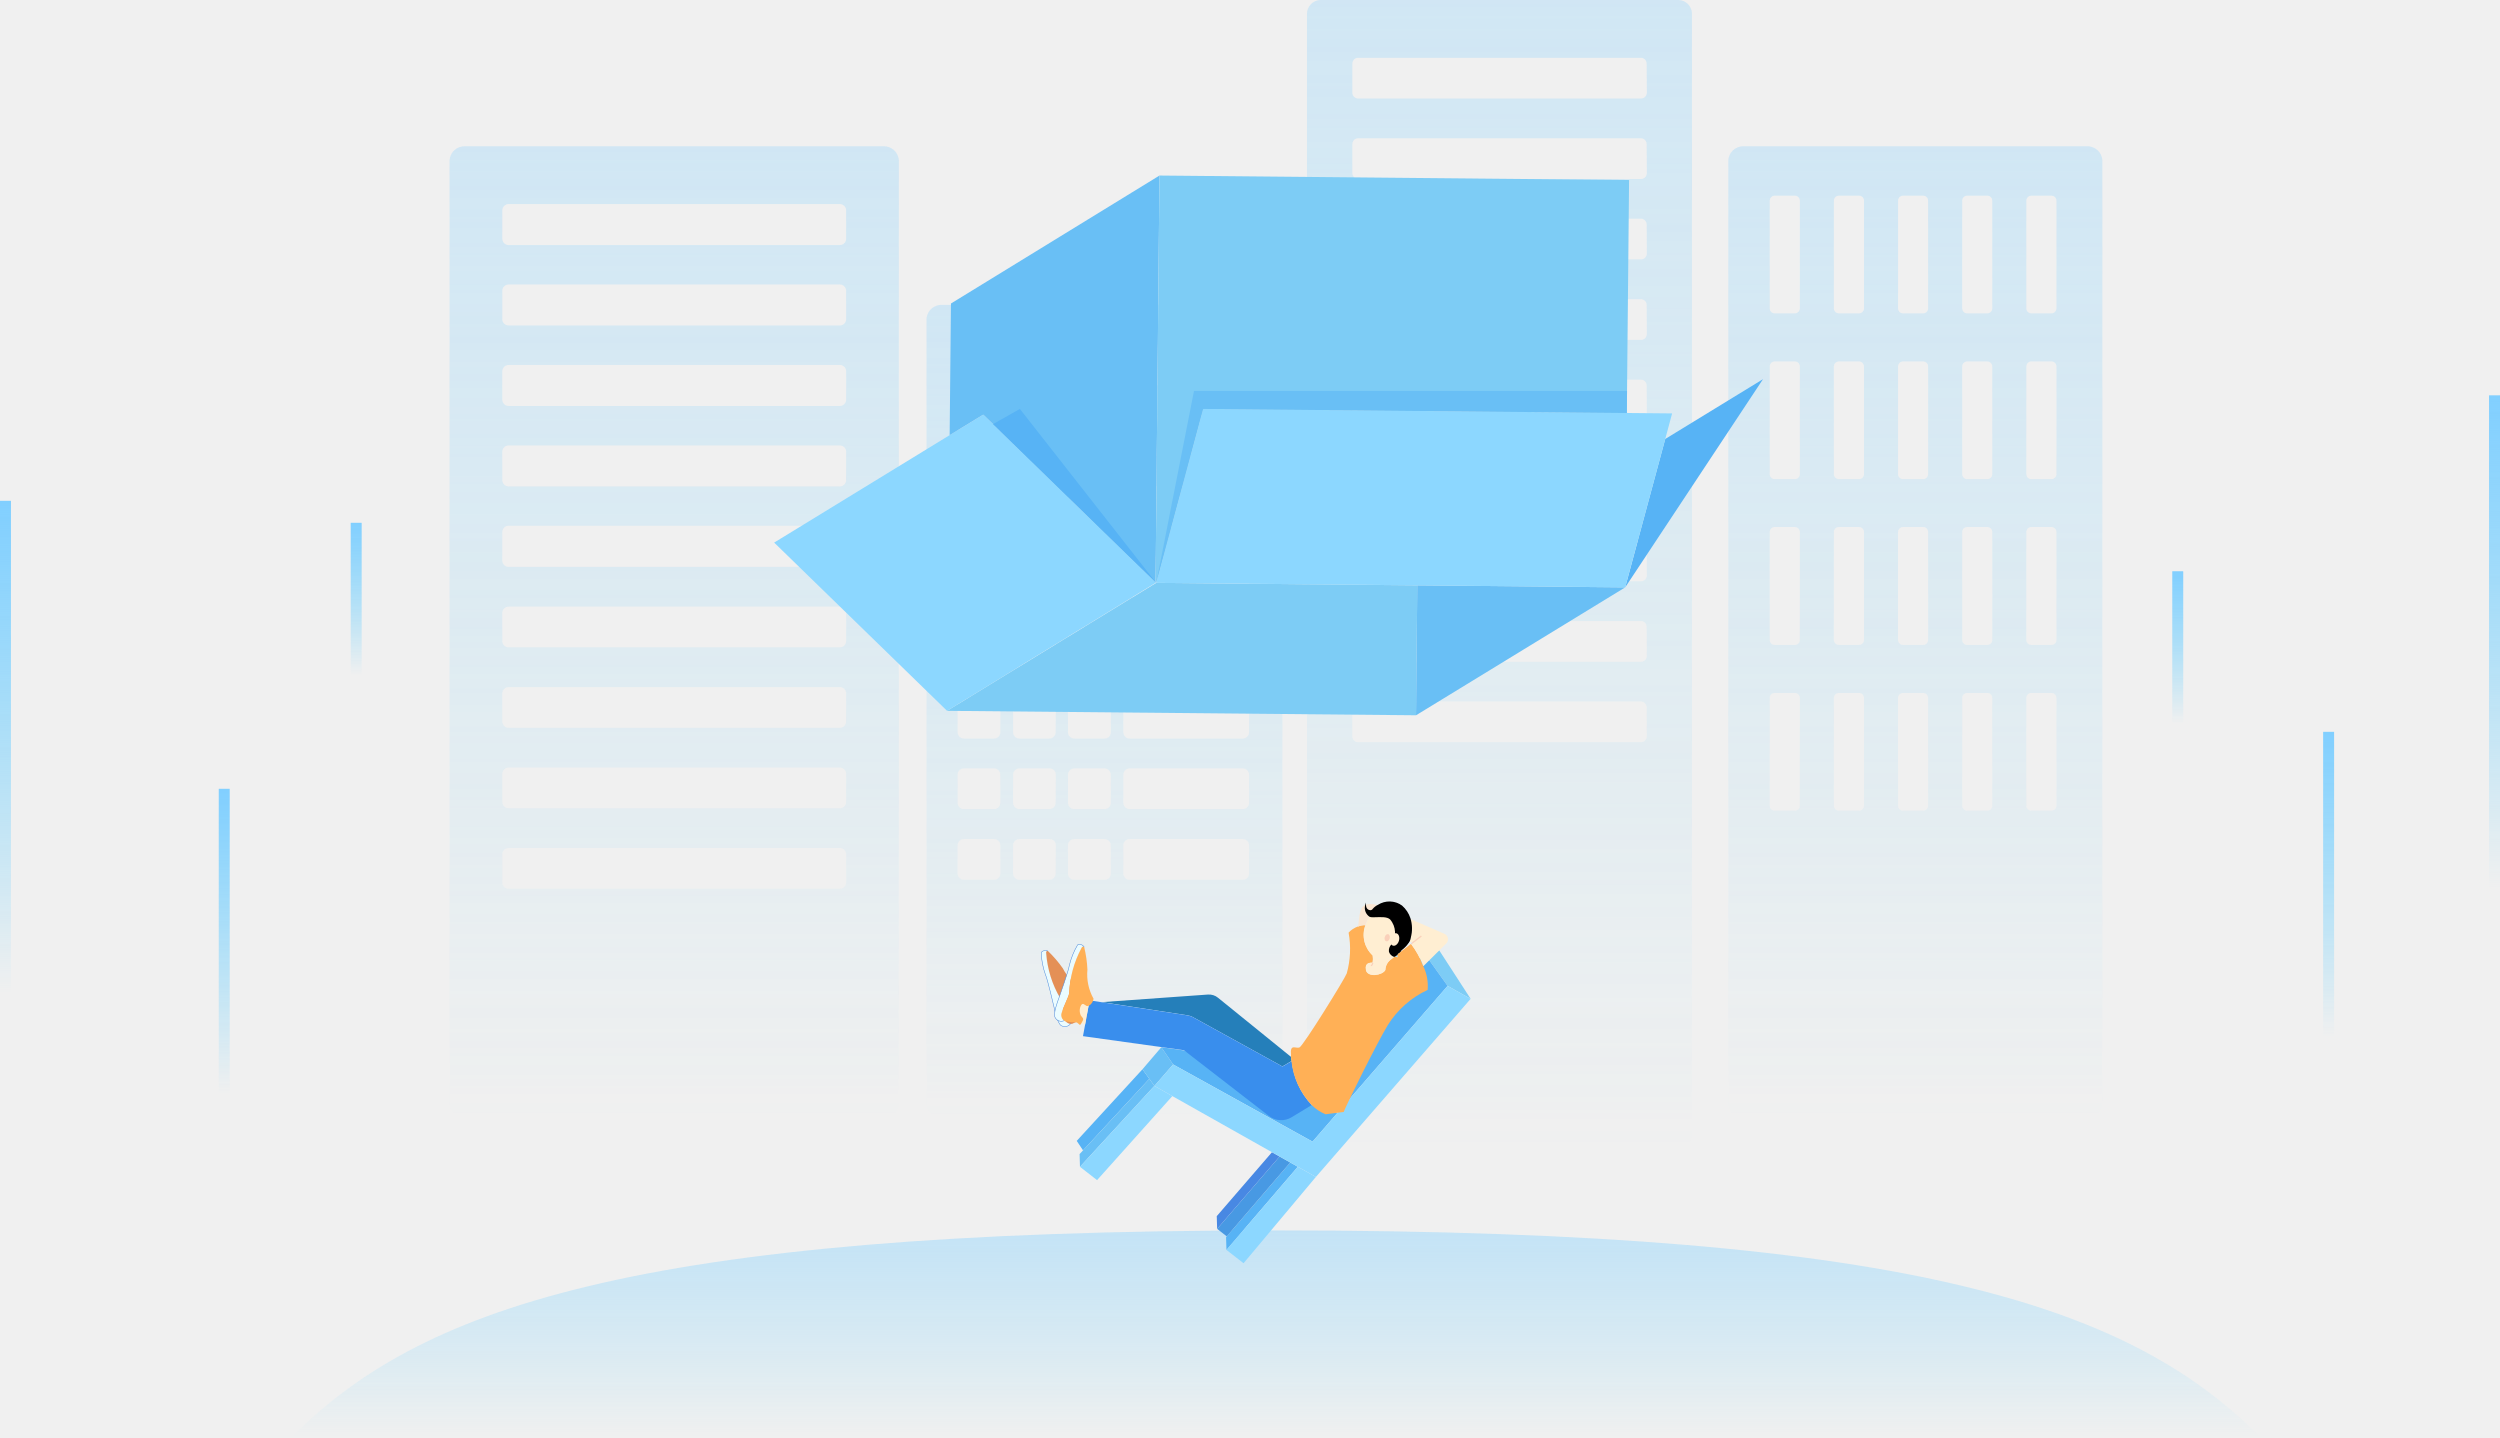
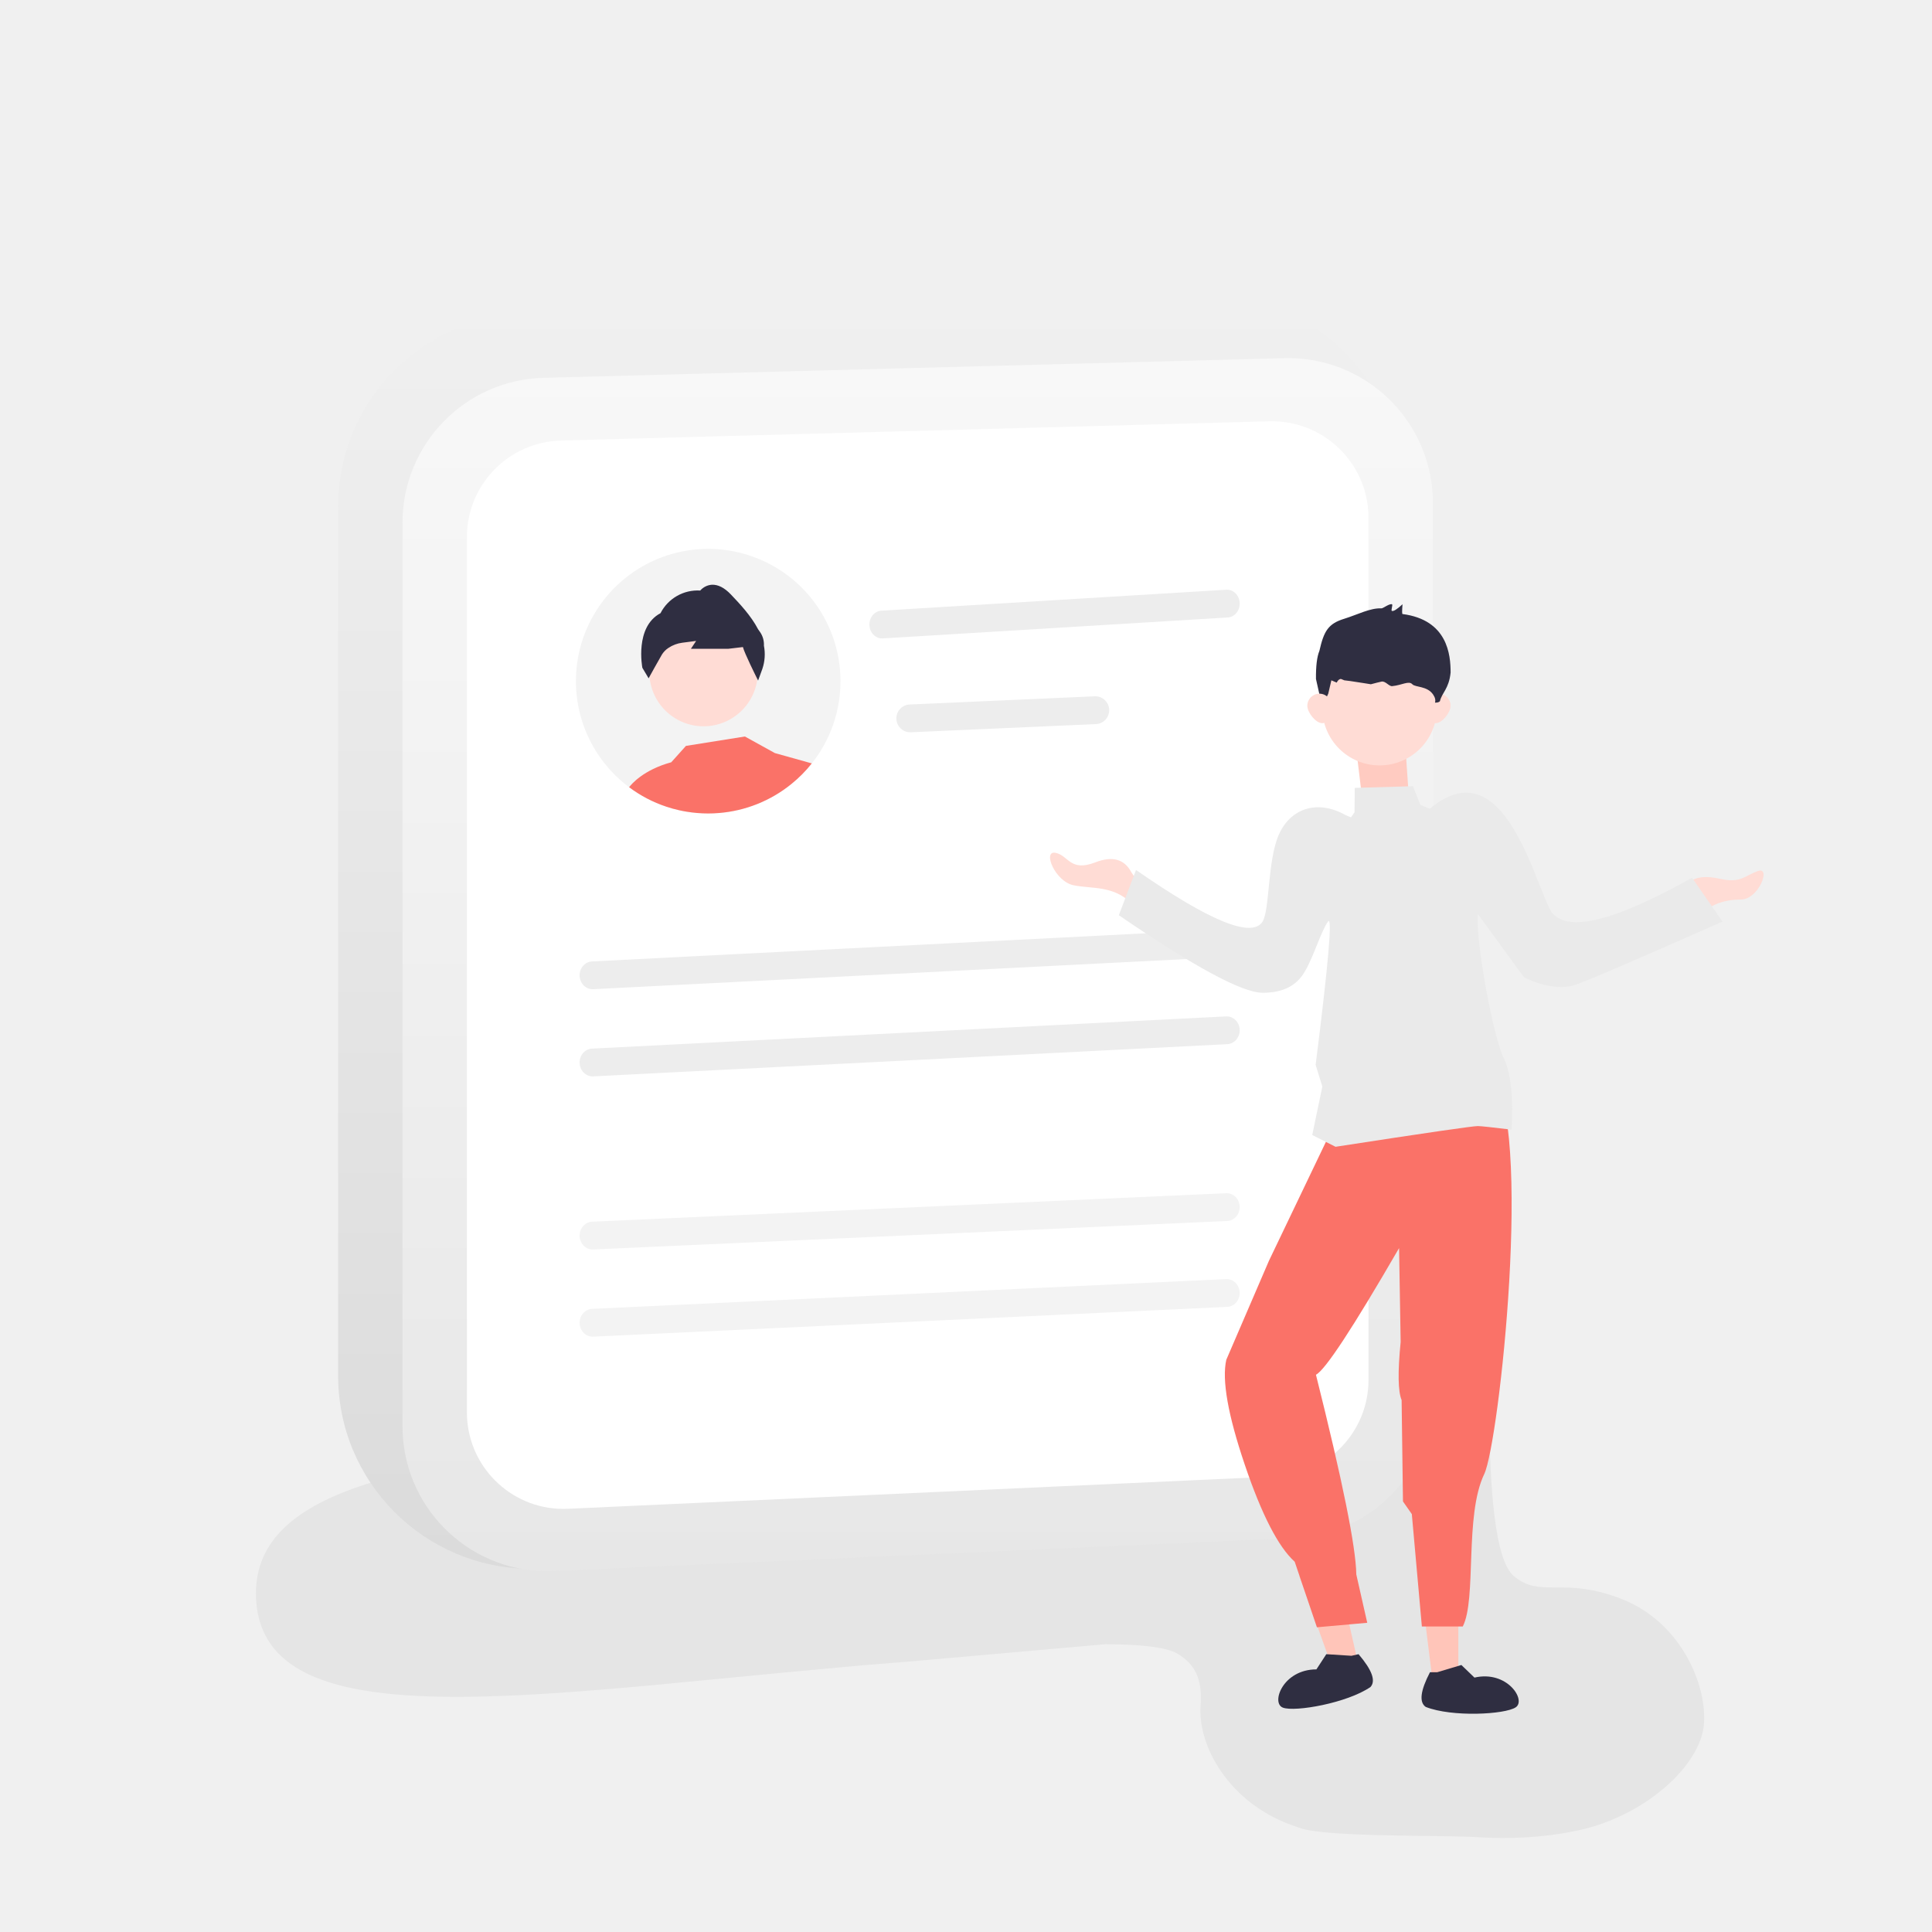
- <svg xmlns="http://www.w3.org/2000/svg" xmlns:xlink="http://www.w3.org/1999/xlink" viewBox="0 0 456.01 262.12">
+ <svg xmlns="http://www.w3.org/2000/svg" version="1.1" viewBox="0 0 120 120" height="120px" width="120px">
  <defs>
-     <style>.cls-1,.cls-2,.cls-21,.cls-28,.cls-29,.cls-3,.cls-4,.cls-5,.cls-6{fill:none;stroke-miterlimit:10;}.cls-1,.cls-2,.cls-3,.cls-4,.cls-5,.cls-6{stroke-width:2px;}.cls-1{stroke:url(#未命名的渐变_26);}.cls-2{stroke:url(#未命名的渐变_26-2);}.cls-3{stroke:url(#未命名的渐变_26-3);}.cls-4{stroke:url(#未命名的渐变_26-4);}.cls-5{stroke:url(#未命名的渐变_26-5);}.cls-6{stroke:url(#未命名的渐变_26-6);}.cls-10,.cls-11,.cls-12,.cls-7,.cls-9{opacity:0.4;}.cls-7{fill:url(#未命名的渐变_26-7);}.cls-8{opacity:0.7;}.cls-9{fill:url(#未命名的渐变_26-8);}.cls-10{fill:url(#未命名的渐变_26-9);}.cls-11{fill:url(#未命名的渐变_26-10);}.cls-12{fill:url(#未命名的渐变_26-11);}.cls-13{fill:#7dccf5;}.cls-14{fill:#69bff5;}.cls-15{fill:#57b3f5;}.cls-16{fill:#8cd7ff;}.cls-17{fill:#4899e3;}.cls-18{fill:#4888e3;}.cls-19{fill:#ebfcff;}.cls-20{fill:#e49056;}.cls-21{stroke:#4986d9;stroke-width:0.09px;}.cls-22{fill:#a4e5ff;}.cls-23{fill:#257fba;}.cls-24{fill:#398eed;}.cls-25{fill:#ffb056;}.cls-26{fill:#fae6d2;}.cls-27{fill:#ffeed2;}.cls-28{stroke:#000;}.cls-28,.cls-29{stroke-width:0.23px;}.cls-29{stroke:#e55c5c;}.cls-29,.cls-30{opacity:0.2;}.cls-30{fill:#e55c5c;}</style>
-     <linearGradient id="未命名的渐变_26" x1="1" y1="91.35" x2="1" y2="181.12" gradientUnits="userSpaceOnUse">
-       <stop offset="0" stop-color="#81cfff" />
-       <stop offset="1" stop-color="#5ecfff" stop-opacity="0" />
+     <linearGradient id="linearGradient-1" y2="100%" x2="50%" y1="0%" x1="50%">
+       <stop offset="0%" stop-color="#F0F0F0" />
+       <stop offset="100%" stop-color="#DBDBDB" />
    </linearGradient>
-     <linearGradient id="未命名的渐变_26-2" x1="455.01" y1="72.11" x2="455.01" y2="161.88" xlink:href="#未命名的渐变_26" />
-     <linearGradient id="未命名的渐变_26-3" x1="40.9" y1="143.88" x2="40.9" y2="199.51" xlink:href="#未命名的渐变_26" />
-     <linearGradient id="未命名的渐变_26-4" x1="64.97" y1="95.36" x2="64.97" y2="123.17" xlink:href="#未命名的渐变_26" />
-     <linearGradient id="未命名的渐变_26-5" x1="397.23" y1="104.2" x2="397.23" y2="132.02" xlink:href="#未命名的渐变_26" />
-     <linearGradient id="未命名的渐变_26-6" x1="424.75" y1="133.49" x2="424.75" y2="189.13" xlink:href="#未命名的渐变_26" />
-     <linearGradient id="未命名的渐变_26-7" x1="232.75" y1="224.43" x2="232.75" y2="262.12" xlink:href="#未命名的渐变_26" />
-     <linearGradient id="未命名的渐变_26-8" x1="349.36" y1="26.68" x2="349.36" y2="204.03" xlink:href="#未命名的渐变_26" />
-     <linearGradient id="未命名的渐变_26-9" x1="201.45" y1="55.61" x2="201.45" y2="204.03" xlink:href="#未命名的渐变_26" />
-     <linearGradient id="未命名的渐变_26-10" x1="122.98" y1="26.68" x2="122.98" y2="204.03" xlink:href="#未命名的渐变_26" />
-     <linearGradient id="未命名的渐变_26-11" x1="273.51" y1="0" x2="273.51" y2="209.54" xlink:href="#未命名的渐变_26" />
+     <linearGradient id="linearGradient-2" y2="100%" x2="50%" y1="0%" x1="50%">
+       <stop offset="0%" stop-color="#F8F8F8" />
+       <stop offset="100%" stop-color="#E7E7E7" />
+     </linearGradient>
  </defs>
-   <g id="图层_2" data-name="图层 2">
-     <g id="图层_1-2" data-name="图层 1">
-       <line class="cls-1" x1="1" y1="91.35" x2="1" y2="181.12" />
-       <line class="cls-2" x1="455.01" y1="72.11" x2="455.01" y2="161.88" />
-       <line class="cls-3" x1="40.9" y1="143.88" x2="40.9" y2="199.51" />
-       <line class="cls-4" x1="64.97" y1="95.36" x2="64.97" y2="123.17" />
-       <line class="cls-5" x1="397.23" y1="104.2" x2="397.23" y2="132.02" />
-       <line class="cls-6" x1="424.75" y1="133.49" x2="424.75" y2="189.13" />
-       <path class="cls-7" d="M412.28,262.12c-23-23-61-37.69-179.53-37.69S76.24,239.1,53.21,262.12Z" />
-       <g class="cls-8">
-         <path class="cls-9" d="M380.66,26.68H318.07a2.71,2.71,0,0,0-2.82,2.59V201.44a2.71,2.71,0,0,0,2.82,2.59h62.59a2.72,2.72,0,0,0,2.82-2.59V29.27A2.72,2.72,0,0,0,380.66,26.68ZM328.3,147a.9.9,0,0,1-.95.87h-3.6a.9.9,0,0,1-.95-.87V127.27a.91.91,0,0,1,.95-.87h3.6a.91.91,0,0,1,.95.87Zm0-30.23a.91.91,0,0,1-.95.87h-3.6a.91.91,0,0,1-.95-.87V97a.91.91,0,0,1,.95-.87h3.6a.91.91,0,0,1,.95.87Zm0-30.24a.91.91,0,0,1-.95.87h-3.6a.91.91,0,0,1-.95-.87V66.8a.91.91,0,0,1,.95-.87h3.6a.91.91,0,0,1,.95.87Zm0-30.24a.91.91,0,0,1-.95.87h-3.6a.91.91,0,0,1-.95-.87V36.56a.91.91,0,0,1,.95-.87h3.6a.91.91,0,0,1,.95.87ZM340,147a.9.9,0,0,1-.94.87h-3.61a.91.91,0,0,1-.95-.87V127.27a.92.92,0,0,1,.95-.87h3.61a.91.91,0,0,1,.94.87Zm0-30.23a.91.91,0,0,1-.94.87h-3.61a.92.92,0,0,1-.95-.87V97a.92.92,0,0,1,.95-.87h3.61A.91.91,0,0,1,340,97Zm0-30.24a.91.91,0,0,1-.94.87h-3.61a.92.92,0,0,1-.95-.87V66.8a.92.92,0,0,1,.95-.87h3.61a.91.91,0,0,1,.94.87Zm0-30.24a.91.91,0,0,1-.94.87h-3.61a.92.92,0,0,1-.95-.87V36.56a.92.92,0,0,1,.95-.87h3.61a.91.91,0,0,1,.94.87ZM351.7,147a.9.9,0,0,1-.94.87h-3.61a.9.9,0,0,1-.94-.87V127.27a.91.91,0,0,1,.94-.87h3.61a.91.91,0,0,1,.94.87Zm0-30.23a.91.91,0,0,1-.94.87h-3.61a.91.91,0,0,1-.94-.87V97a.91.91,0,0,1,.94-.87h3.61a.91.91,0,0,1,.94.87Zm0-30.24a.91.91,0,0,1-.94.87h-3.61a.91.91,0,0,1-.94-.87V66.8a.91.91,0,0,1,.94-.87h3.61a.91.91,0,0,1,.94.87Zm0-30.24a.91.91,0,0,1-.94.87h-3.61a.91.91,0,0,1-.94-.87V36.56a.91.91,0,0,1,.94-.87h3.61a.91.91,0,0,1,.94.87ZM363.4,147a.9.9,0,0,1-.94.87h-3.61a.9.9,0,0,1-.94-.87V127.27a.91.91,0,0,1,.94-.87h3.61a.91.91,0,0,1,.94.87Zm0-30.23a.91.91,0,0,1-.94.87h-3.61a.91.91,0,0,1-.94-.87V97a.91.91,0,0,1,.94-.87h3.61a.91.91,0,0,1,.94.87Zm0-30.24a.91.91,0,0,1-.94.87h-3.61a.91.91,0,0,1-.94-.87V66.8a.91.91,0,0,1,.94-.87h3.61a.91.91,0,0,1,.94.87Zm0-30.24a.91.91,0,0,1-.94.87h-3.61a.91.91,0,0,1-.94-.87V36.56a.91.91,0,0,1,.94-.87h3.61a.91.91,0,0,1,.94.87ZM375.11,147a.91.91,0,0,1-.95.87h-3.61a.9.9,0,0,1-.94-.87V127.27a.91.91,0,0,1,.94-.87h3.61a.92.92,0,0,1,.95.87Zm0-30.23a.92.92,0,0,1-.95.87h-3.61a.91.91,0,0,1-.94-.87V97a.91.91,0,0,1,.94-.87h3.61a.92.92,0,0,1,.95.87Zm0-30.24a.92.92,0,0,1-.95.87h-3.61a.91.91,0,0,1-.94-.87V66.8a.91.91,0,0,1,.94-.87h3.61a.92.92,0,0,1,.95.87Zm0-30.24a.92.92,0,0,1-.95.87h-3.61a.91.91,0,0,1-.94-.87V36.56a.91.91,0,0,1,.94-.87h3.61a.92.92,0,0,1,.95.87Z" />
-         <path class="cls-10" d="M231.1,55.61H171.8A2.71,2.71,0,0,0,169,58.2V201.44A2.71,2.71,0,0,0,171.8,204h59.3a2.71,2.71,0,0,0,2.82-2.59V58.2A2.71,2.71,0,0,0,231.1,55.61ZM182.47,159.37a1.16,1.16,0,0,1-1.2,1.11h-5.4a1.16,1.16,0,0,1-1.2-1.11v-5.22a1.15,1.15,0,0,1,1.2-1.1h5.4a1.15,1.15,0,0,1,1.2,1.1Zm0-12.88a1.15,1.15,0,0,1-1.2,1.1h-5.4a1.15,1.15,0,0,1-1.2-1.1v-5.22a1.16,1.16,0,0,1,1.2-1.11h5.4a1.16,1.16,0,0,1,1.2,1.11Zm0-12.89a1.16,1.16,0,0,1-1.2,1.11h-5.4a1.16,1.16,0,0,1-1.2-1.11v-5.22a1.15,1.15,0,0,1,1.2-1.1h5.4a1.15,1.15,0,0,1,1.2,1.1Zm0-12.88a1.15,1.15,0,0,1-1.2,1.1h-5.4a1.15,1.15,0,0,1-1.2-1.1V115.5a1.16,1.16,0,0,1,1.2-1.11h5.4a1.16,1.16,0,0,1,1.2,1.11Zm0-12.89a1.16,1.16,0,0,1-1.2,1.11h-5.4a1.16,1.16,0,0,1-1.2-1.11v-5.21a1.15,1.15,0,0,1,1.2-1.11h5.4a1.15,1.15,0,0,1,1.2,1.11Zm0-12.88a1.15,1.15,0,0,1-1.2,1.1h-5.4a1.15,1.15,0,0,1-1.2-1.1V89.73a1.16,1.16,0,0,1,1.2-1.11h5.4a1.16,1.16,0,0,1,1.2,1.11Zm0-12.89a1.16,1.16,0,0,1-1.2,1.11h-5.4a1.16,1.16,0,0,1-1.2-1.11V76.85a1.15,1.15,0,0,1,1.2-1.11h5.4a1.15,1.15,0,0,1,1.2,1.11Zm0-12.88a1.15,1.15,0,0,1-1.2,1.1h-5.4a1.15,1.15,0,0,1-1.2-1.1V64a1.16,1.16,0,0,1,1.2-1.11h5.4a1.16,1.16,0,0,1,1.2,1.11Zm10.08,90.19a1.16,1.16,0,0,1-1.2,1.11H186a1.16,1.16,0,0,1-1.21-1.11v-5.22a1.16,1.16,0,0,1,1.21-1.1h5.4a1.15,1.15,0,0,1,1.2,1.1Zm0-12.88a1.15,1.15,0,0,1-1.2,1.1H186a1.16,1.16,0,0,1-1.21-1.1v-5.22a1.16,1.16,0,0,1,1.21-1.11h5.4a1.16,1.16,0,0,1,1.2,1.11Zm0-12.89a1.16,1.16,0,0,1-1.2,1.11H186a1.16,1.16,0,0,1-1.21-1.11v-5.22a1.16,1.16,0,0,1,1.21-1.1h5.4a1.15,1.15,0,0,1,1.2,1.1Zm0-12.88a1.15,1.15,0,0,1-1.2,1.1H186a1.16,1.16,0,0,1-1.21-1.1V115.5a1.16,1.16,0,0,1,1.21-1.11h5.4a1.16,1.16,0,0,1,1.2,1.11Zm0-12.89a1.16,1.16,0,0,1-1.2,1.11H186a1.16,1.16,0,0,1-1.21-1.11v-5.21a1.16,1.16,0,0,1,1.21-1.11h5.4a1.15,1.15,0,0,1,1.2,1.11Zm0-12.88a1.15,1.15,0,0,1-1.2,1.1H186a1.16,1.16,0,0,1-1.21-1.1V89.73A1.16,1.16,0,0,1,186,88.62h5.4a1.16,1.16,0,0,1,1.2,1.11Zm0-12.89a1.16,1.16,0,0,1-1.2,1.11H186a1.16,1.16,0,0,1-1.21-1.11V76.85A1.16,1.16,0,0,1,186,75.74h5.4a1.15,1.15,0,0,1,1.2,1.11Zm0-12.88a1.15,1.15,0,0,1-1.2,1.1H186a1.16,1.16,0,0,1-1.21-1.1V64A1.16,1.16,0,0,1,186,62.85h5.4a1.16,1.16,0,0,1,1.2,1.11Zm10.08,90.19a1.16,1.16,0,0,1-1.21,1.11H196a1.16,1.16,0,0,1-1.2-1.11v-5.22a1.15,1.15,0,0,1,1.2-1.1h5.4a1.16,1.16,0,0,1,1.21,1.1Zm0-12.88a1.16,1.16,0,0,1-1.21,1.1H196a1.15,1.15,0,0,1-1.2-1.1v-5.22a1.16,1.16,0,0,1,1.2-1.11h5.4a1.16,1.16,0,0,1,1.21,1.11Zm0-12.89a1.16,1.16,0,0,1-1.21,1.11H196a1.16,1.16,0,0,1-1.2-1.11v-5.22a1.15,1.15,0,0,1,1.2-1.1h5.4a1.16,1.16,0,0,1,1.21,1.1Zm0-12.88a1.16,1.16,0,0,1-1.21,1.1H196a1.15,1.15,0,0,1-1.2-1.1V115.5a1.16,1.16,0,0,1,1.2-1.11h5.4a1.16,1.16,0,0,1,1.21,1.11Zm0-12.89a1.16,1.16,0,0,1-1.21,1.11H196a1.16,1.16,0,0,1-1.2-1.11v-5.21a1.15,1.15,0,0,1,1.2-1.11h5.4a1.16,1.16,0,0,1,1.21,1.11Zm0-12.88a1.16,1.16,0,0,1-1.21,1.1H196a1.15,1.15,0,0,1-1.2-1.1V89.73a1.16,1.16,0,0,1,1.2-1.11h5.4a1.16,1.16,0,0,1,1.21,1.11Zm0-12.89a1.16,1.16,0,0,1-1.21,1.11H196a1.16,1.16,0,0,1-1.2-1.11V76.85a1.15,1.15,0,0,1,1.2-1.11h5.4a1.16,1.16,0,0,1,1.21,1.11Zm0-12.88a1.16,1.16,0,0,1-1.21,1.1H196a1.15,1.15,0,0,1-1.2-1.1V64a1.16,1.16,0,0,1,1.2-1.11h5.4A1.16,1.16,0,0,1,202.63,64Zm25.21,90.19a1.16,1.16,0,0,1-1.2,1.11H206.1a1.16,1.16,0,0,1-1.2-1.11v-5.22a1.15,1.15,0,0,1,1.2-1.1h20.54a1.15,1.15,0,0,1,1.2,1.1Zm0-12.88a1.15,1.15,0,0,1-1.2,1.1H206.1a1.15,1.15,0,0,1-1.2-1.1v-5.22a1.16,1.16,0,0,1,1.2-1.11h20.54a1.16,1.16,0,0,1,1.2,1.11Zm0-12.89a1.16,1.16,0,0,1-1.2,1.11H206.1a1.16,1.16,0,0,1-1.2-1.11v-5.22a1.15,1.15,0,0,1,1.2-1.1h20.54a1.15,1.15,0,0,1,1.2,1.1Zm0-12.88a1.15,1.15,0,0,1-1.2,1.1H206.1a1.15,1.15,0,0,1-1.2-1.1V115.5a1.16,1.16,0,0,1,1.2-1.11h20.54a1.16,1.16,0,0,1,1.2,1.11Zm0-12.89a1.16,1.16,0,0,1-1.2,1.11H206.1a1.16,1.16,0,0,1-1.2-1.11v-5.21a1.15,1.15,0,0,1,1.2-1.11h20.54a1.15,1.15,0,0,1,1.2,1.11Zm0-12.88a1.15,1.15,0,0,1-1.2,1.1H206.1a1.15,1.15,0,0,1-1.2-1.1V89.73a1.16,1.16,0,0,1,1.2-1.11h20.54a1.16,1.16,0,0,1,1.2,1.11Zm0-12.89a1.16,1.16,0,0,1-1.2,1.11H206.1a1.16,1.16,0,0,1-1.2-1.11V76.85a1.15,1.15,0,0,1,1.2-1.11h20.54a1.15,1.15,0,0,1,1.2,1.11Zm0-12.88a1.15,1.15,0,0,1-1.2,1.1H206.1a1.15,1.15,0,0,1-1.2-1.1V64a1.16,1.16,0,0,1,1.2-1.11h20.54a1.16,1.16,0,0,1,1.2,1.11Z" />
-         <path class="cls-11" d="M161.13,26.68H84.83A2.71,2.71,0,0,0,82,29.27V201.44A2.71,2.71,0,0,0,84.83,204h76.3a2.71,2.71,0,0,0,2.82-2.59V29.27A2.71,2.71,0,0,0,161.13,26.68ZM154.34,161a1.16,1.16,0,0,1-1.2,1.11H92.83A1.16,1.16,0,0,1,91.62,161v-5.21a1.16,1.16,0,0,1,1.21-1.11h60.31a1.15,1.15,0,0,1,1.2,1.11Zm0-14.67a1.15,1.15,0,0,1-1.2,1.1H92.83a1.16,1.16,0,0,1-1.21-1.1v-5.22A1.16,1.16,0,0,1,92.83,140h60.31a1.16,1.16,0,0,1,1.2,1.11Zm0-14.68a1.16,1.16,0,0,1-1.2,1.11H92.83a1.16,1.16,0,0,1-1.21-1.11v-5.22a1.16,1.16,0,0,1,1.21-1.1h60.31a1.15,1.15,0,0,1,1.2,1.1Zm0-14.68a1.16,1.16,0,0,1-1.2,1.11H92.83a1.16,1.16,0,0,1-1.21-1.11v-5.21a1.16,1.16,0,0,1,1.21-1.11h60.31a1.15,1.15,0,0,1,1.2,1.11Zm0-14.67a1.15,1.15,0,0,1-1.2,1.1H92.83a1.16,1.16,0,0,1-1.21-1.1V97a1.16,1.16,0,0,1,1.21-1.11h60.31a1.16,1.16,0,0,1,1.2,1.11Zm0-14.68a1.16,1.16,0,0,1-1.2,1.11H92.83a1.16,1.16,0,0,1-1.21-1.11V82.35a1.16,1.16,0,0,1,1.21-1.1h60.31a1.15,1.15,0,0,1,1.2,1.1Zm0-14.68a1.16,1.16,0,0,1-1.2,1.11H92.83a1.16,1.16,0,0,1-1.21-1.11V67.68a1.16,1.16,0,0,1,1.21-1.11h60.31a1.15,1.15,0,0,1,1.2,1.11Zm0-14.67a1.15,1.15,0,0,1-1.2,1.1H92.83a1.16,1.16,0,0,1-1.21-1.1V53a1.16,1.16,0,0,1,1.21-1.11h60.31a1.16,1.16,0,0,1,1.2,1.11Zm0-14.68a1.16,1.16,0,0,1-1.2,1.11H92.83a1.16,1.16,0,0,1-1.21-1.11V38.32a1.16,1.16,0,0,1,1.21-1.1h60.31a1.15,1.15,0,0,1,1.2,1.1Z" />
-         <path class="cls-12" d="M306.21,0H240.82a2.51,2.51,0,0,0-2.42,2.59V206.94a2.51,2.51,0,0,0,2.42,2.6h65.39a2.51,2.51,0,0,0,2.41-2.6V2.59A2.51,2.51,0,0,0,306.21,0Zm-5.82,134.28a1.06,1.06,0,0,1-1,1.1H247.67a1.06,1.06,0,0,1-1-1.1v-5.22a1.07,1.07,0,0,1,1-1.11h51.69a1.07,1.07,0,0,1,1,1.11Zm0-14.68a1.07,1.07,0,0,1-1,1.11H247.67a1.07,1.07,0,0,1-1-1.11v-5.22a1.06,1.06,0,0,1,1-1.1h51.69a1.06,1.06,0,0,1,1,1.1Zm0-14.68a1.07,1.07,0,0,1-1,1.11H247.67a1.07,1.07,0,0,1-1-1.11V99.71a1.07,1.07,0,0,1,1-1.11h51.69a1.07,1.07,0,0,1,1,1.11Zm0-14.67a1.06,1.06,0,0,1-1,1.1H247.67a1.06,1.06,0,0,1-1-1.1V85a1.07,1.07,0,0,1,1-1.11h51.69a1.07,1.07,0,0,1,1,1.11Zm0-14.68a1.07,1.07,0,0,1-1,1.11H247.67a1.07,1.07,0,0,1-1-1.11V70.35a1.06,1.06,0,0,1,1-1.1h51.69a1.06,1.06,0,0,1,1,1.1Zm0-14.68a1.07,1.07,0,0,1-1,1.11H247.67a1.07,1.07,0,0,1-1-1.11V55.68a1.07,1.07,0,0,1,1-1.11h51.69a1.07,1.07,0,0,1,1,1.11Zm0-14.67a1.06,1.06,0,0,1-1,1.1H247.67a1.06,1.06,0,0,1-1-1.1V41a1.07,1.07,0,0,1,1-1.11h51.69a1.07,1.07,0,0,1,1,1.11Zm0-14.68a1.07,1.07,0,0,1-1,1.11H247.67a1.07,1.07,0,0,1-1-1.11V26.32a1.06,1.06,0,0,1,1-1.1h51.69a1.06,1.06,0,0,1,1,1.1Zm0-14.68a1.07,1.07,0,0,1-1,1.11H247.67a1.07,1.07,0,0,1-1-1.11V11.65a1.07,1.07,0,0,1,1-1.11h51.69a1.07,1.07,0,0,1,1,1.11Z" />
+   <g fill-rule="evenodd" fill="none" stroke-width="1" stroke="none" id="调整">
+     <g transform="translate(-1053, -221)" id="切图备份">
+       <g transform="translate(932, 160)" id="编组-4备份">
+         <rect height="242" width="362" y="0" x="0" id="矩形备份-12" />
+         <g transform="translate(136, 79)" id="编组-3">
+           <path transform="translate(46.35905, 79.25661) rotate(5) translate(-46.35905, -79.25661)" fill-rule="nonzero" fill="#000000" fill-opacity="0.05" id="路径" d="M78.95,77.037 C80.745,78.31 81.996,76.767 85.766,77.882 C89.536,78.996 91.488,82.695 91.522,85.161 C91.558,87.747 88.374,91.18 84.328,92.427 L83.642,92.625 C83.409,92.688 83.172,92.747 82.932,92.803 L82.57,92.884 L81.863,93.022 L81.14,93.141 C80.164,93.285 79.144,93.372 78.095,93.396 C75.997,93.443 68.888,94.218 67.125,93.798 L66.474,93.631 C62.53,92.543 60.312,89.27 60.277,86.735 C60.253,84.98 59.627,84.217 58.626,83.692 C57.958,83.342 56.435,83.268 54.055,83.47 L42.047,85.597 L39.133,86.091 L34.429,86.943 L26.106,88.484 L24.021,88.854 L21.506,89.278 L19.572,89.58 L18.169,89.782 L17.257,89.903 L15.927,90.064 L15.066,90.156 L14.225,90.236 L13.406,90.302 L12.608,90.354 L11.833,90.391 L11.081,90.413 L10.352,90.419 L9.997,90.416 L9.648,90.409 L8.967,90.381 L8.312,90.335 L7.681,90.271 L7.376,90.232 L7.077,90.188 L6.499,90.085 C3.489,89.482 1.626,88.008 1.254,85.23 C0.802,81.855 3.005,79.533 7.032,77.748 L7.382,77.596 L8.033,77.329 L8.369,77.199 L9.062,76.944 L9.419,76.819 L10.152,76.574 L10.528,76.454 L11.3,76.22 L12.096,75.991 L12.917,75.767 L14.191,75.442 L15.516,75.126 L16.89,74.819 L18.309,74.519 L19.772,74.225 L21.786,73.84 L24.934,73.268 L35.704,71.392 L38.07,70.962 L40.4,70.517 L42.12,70.179 L62.031,66.65 L65.09,66.053 L66.563,65.781 L67.994,65.529 L69.383,65.3 L70.728,65.099 L71.599,64.98 L72.448,64.876 L73.276,64.786 L74.081,64.712 L74.863,64.654 L75.622,64.613 L75.992,64.6 L76.356,64.591 C76.889,72.039 77.754,76.188 78.95,77.037 Z" />
+           <g transform="translate(6, 0)" id="编组-10备份">
+             <path fill="url(#linearGradient-1)" id="矩形" d="M11.675,1.474 L53.675,0.334 C60.3,0.155 65.816,5.38 65.996,12.005 C65.999,12.113 66,12.221 66,12.33 L66,65.526 C66,71.941 60.955,77.222 54.546,77.514 L12.546,79.428 C5.926,79.73 0.314,74.608 0.012,67.987 C0.004,67.805 3.57502537e-15,67.623 0,67.441 L0,13.469 C2.75660975e-15,6.969 5.176,1.65 11.675,1.474 Z" />
+             <path fill="url(#linearGradient-2)" id="矩形" d="M12.761,5.468 L58.761,4.246 C63.73,4.113 67.865,8.034 67.997,13.003 C67.999,13.083 68,13.163 68,13.242 L68,68.535 C68,73.35 64.211,77.312 59.401,77.526 L13.401,79.58 C8.436,79.802 4.231,75.956 4.009,70.991 C4.003,70.857 4,70.723 4,70.589 L4,14.465 C4,9.587 7.885,5.598 12.761,5.468 Z" />
+             <path fill="#FFFFFF" id="矩形" d="M13.837,9.363 L57.837,8.167 C61.149,8.077 63.908,10.69 63.998,14.002 C63.999,14.057 64,14.111 64,14.165 L64,67.711 C64,70.918 61.478,73.558 58.274,73.705 L14.274,75.714 C10.963,75.865 8.157,73.304 8.006,69.993 C8.002,69.902 8,69.811 8,69.72 L8,15.361 C8,12.111 10.588,9.451 13.837,9.363 Z" />
+             <g fill-rule="nonzero" transform="translate(14, 15.78552)" id="编组-2">
+               <g transform="translate(0.771287, 0.30571)" id="编组-8">
+                 <path fill="#EDEDED" id="路径" d="M40.437,4.264 L19.02,5.564 C18.738,5.564 18.476,5.4 18.335,5.132 C18.193,4.865 18.193,4.535 18.335,4.267 C18.476,4 18.738,3.835 19.02,3.836 L40.437,2.536 C40.72,2.536 40.981,2.7 41.123,2.968 C41.264,3.235 41.264,3.565 41.123,3.833 C40.981,4.1 40.72,4.265 40.437,4.264 Z" />
+                 <path fill="#EDEDED" id="路径" d="M32.259,10.885 L20.768,11.393 C20.29,11.393 19.903,11.006 19.903,10.529 C19.903,10.052 20.29,9.665 20.768,9.665 L32.259,9.156 C32.736,9.156 33.123,9.543 33.123,10.02 C33.123,10.498 32.736,10.885 32.259,10.885 Z" />
+                 <path fill="#EDEDED" id="路径" d="M1.042,27.351 C0.593,27.351 0.229,26.964 0.229,26.487 C0.229,26.01 0.593,25.623 1.042,25.623 L40.415,23.623 C40.865,23.623 41.229,24.01 41.229,24.487 C41.229,24.964 40.865,25.351 40.415,25.351 L1.042,27.351 Z" />
+                 <path fill="#EDEDED" id="路径" d="M1.042,32.766 C0.593,32.766 0.229,32.379 0.229,31.902 C0.229,31.424 0.593,31.038 1.042,31.038 L40.415,29.038 C40.865,29.038 41.229,29.424 41.229,29.902 C41.229,30.379 40.865,30.766 40.415,30.766 L1.042,32.766 Z" />
+                 <path fill="#F3F3F3" id="路径" d="M40.415,41.749 L1.042,43.517 C0.593,43.517 0.229,43.13 0.229,42.653 C0.229,42.176 0.593,41.789 1.042,41.789 L40.415,40.021 C40.865,40.021 41.229,40.408 41.229,40.885 C41.229,41.362 40.865,41.749 40.415,41.749 Z" />
+                 <path fill="#F3F3F3" id="路径" d="M40.417,47.083 L1.04,48.932 C0.592,48.932 0.229,48.545 0.229,48.068 C0.229,47.591 0.592,47.204 1.04,47.204 L40.417,45.355 C40.865,45.355 41.229,45.742 41.229,46.219 C41.229,46.696 40.865,47.083 40.417,47.083 Z" />
+                 <path fill="#F3F3F3" id="路径" d="M16.433,8.216 C16.435,10.071 15.807,11.873 14.651,13.325 C14.277,13.798 13.851,14.227 13.382,14.605 C12.101,15.644 10.535,16.272 8.891,16.406 C8.667,16.425 8.441,16.434 8.214,16.434 C7.764,16.434 7.314,16.397 6.869,16.323 C6.713,16.298 6.559,16.268 6.406,16.233 C6.139,16.174 5.875,16.1 5.616,16.013 C4.776,15.733 3.987,15.319 3.279,14.786 C3.091,14.645 2.909,14.495 2.733,14.337 C2.517,14.146 2.313,13.942 2.121,13.727 C2.07,13.671 2.019,13.612 1.97,13.554 C-0.394,10.788 -0.657,6.796 1.325,3.743 C3.306,0.691 7.059,-0.694 10.549,0.339 C14.038,1.372 16.432,4.577 16.433,8.216 L16.433,8.216 Z" />
+                 <circle r="3.368" cy="7.652" cx="7.928" fill="#FFDCD5" id="椭圆形" />
+                 <path fill="#2F2E41" id="路径" d="M11.677,6.011 C11.693,5.71 11.608,5.412 11.436,5.165 L11.314,4.992 C10.875,4.146 10.151,3.385 9.621,2.828 C9.222,2.41 8.824,2.209 8.441,2.228 C8.163,2.248 7.904,2.378 7.721,2.588 C6.691,2.525 5.723,3.078 5.253,3.996 C3.64,4.847 4.122,7.361 4.127,7.387 L4.516,8.041 L4.561,7.958 C4.561,7.957 4.566,7.949 4.573,7.935 C4.649,7.8 5.061,7.045 5.34,6.568 C5.441,6.405 5.576,6.265 5.736,6.159 C5.997,5.981 6.297,5.868 6.61,5.829 L7.467,5.718 L7.143,6.205 L9.476,6.205 L10.373,6.099 C10.463,6.467 11.175,7.897 11.261,8.069 L11.269,8.083 L11.316,8.18 L11.582,7.449 C11.738,6.986 11.77,6.49 11.677,6.011 Z" />
+                 <path fill="#FA7268" id="路径" d="M3.304,14.804 C3.448,14.613 4.197,13.725 5.921,13.255 L6.834,12.238 L10.495,11.654 L12.358,12.684 L14.651,13.325 C14.277,13.798 13.851,14.227 13.382,14.605 C12.101,15.644 10.535,16.272 8.891,16.406 C8.667,16.425 8.442,16.434 8.214,16.434 C7.764,16.434 7.314,16.397 6.869,16.323 C6.712,16.298 6.559,16.268 6.406,16.233 C6.139,16.174 5.875,16.1 5.616,16.013 C4.785,15.737 4.005,15.329 3.304,14.804 C3.295,14.799 3.288,14.791 3.279,14.786 L3.304,14.804 Z" />
+               </g>
+             </g>
+           </g>
+           <g transform="translate(50, 18.78552)" id="undraw_map_re_60yfw备份">
+             <polygon points="25.58 67.62 23.978 67.62 23.215 61.44 25.58 61.44" fill-rule="nonzero" fill="#FFC5B9" id="路径" />
+             <polygon points="19.371 66.61 17.809 66.963 15.704 61.103 18.011 60.583" fill-rule="nonzero" fill="#FFC5B9" id="路径" />
+             <path fill-rule="nonzero" fill="#2F2E41" id="路径" d="M20.123,67.997 C18.684,68.99 15.44,69.564 14.683,69.279 C13.927,68.995 14.683,66.903 16.764,66.903 L17.38,65.959 L18.942,66.058 L19.382,65.959 C20.22,66.94 20.467,67.619 20.123,67.997 Z" />
+             <path transform="translate(26.19461, 68.27429) scale(-1, 1) rotate(13) translate(-26.19461, -68.27429)" fill-rule="nonzero" fill="#2F2E41" id="路径" d="M28.983,68.616 C27.544,69.609 24.3,70.183 23.543,69.898 C22.787,69.613 23.543,67.522 25.624,67.522 L26.24,66.577 L27.802,66.677 L28.242,66.577 C29.08,67.559 29.327,68.238 28.983,68.616 Z" />
+             <path fill-rule="nonzero" fill="#FA7268" id="路径" d="M27.609,29.843 C30.265,33.032 28.115,52.84 27.187,54.775 C25.948,57.36 26.731,62.524 25.855,64.239 L23.315,64.239 L22.691,57.258 L22.141,56.471 L22.057,50.176 C21.832,49.643 21.812,48.44 21.997,46.566 L21.899,40.736 C19.029,45.694 17.308,48.315 16.736,48.602 C18.384,55.175 19.219,59.309 19.242,61.006 L19.922,64.009 L16.796,64.288 L15.416,60.216 C14.4,59.3 13.367,57.294 12.318,54.198 C11.269,51.102 10.886,48.928 11.167,47.675 L13.048,43.308 L13.817,41.523 L18.112,32.556 L27.609,29.843 Z" />
+             <path fill="#FFDCD5" id="路径-4" d="M5.948,18.433 L5.27,17.39 C4.834,16.572 4.089,16.368 3.035,16.776 C1.453,17.39 1.372,16.34 0.555,16.184 C-0.262,16.029 0.529,17.966 1.681,18.2 C2.833,18.433 4.119,18.2 5.27,19.309 C6.037,20.049 6.263,19.757 5.948,18.433 Z" />
+             <path transform="translate(41.83197, 19.10361) scale(-1, 1) translate(-41.83197, -19.10361)" fill="#FFDCD5" id="路径-4" d="M44.539,19.433 L43.73,17.998 C43.316,17.67 42.682,17.604 41.828,17.799 C40.547,18.092 40.305,17.607 39.473,17.314 C38.641,17.021 39.425,19.087 40.538,19.087 C41.652,19.087 42.675,19.433 43.54,20.55 C44.116,21.294 44.449,20.922 44.539,19.433 Z" />
+             <path fill="#FFCBC1" id="路径-2" d="M19.283,10.116 C19.283,10.116 19.384,10.956 19.586,12.636 L22.5,12.636 L22.262,9.163 C20.276,9.798 19.283,10.116 19.283,10.116 Z" />
+             <path fill-rule="nonzero" fill="#EAEAEA" id="路径" d="M22.762,12.048 L23.218,13.204 L23.81,13.449 C28.392,9.584 30.294,18.032 31.353,19.841 C32.311,21.168 35.226,20.465 40.097,17.732 L41.989,20.458 C36.657,22.817 33.61,24.126 32.847,24.385 C31.704,24.774 30.265,24.229 29.652,23.915 L26.788,19.98 C26.65,21.663 27.723,27.534 28.392,28.913 C28.837,29.833 29.003,31.322 28.89,33.38 C27.663,33.231 26.962,33.157 26.788,33.157 C26.466,33.157 23.521,33.585 17.952,34.443 L16.506,33.712 L17.132,30.7 L16.717,29.354 C17.516,23.019 17.771,20.054 17.482,20.458 C17.048,21.064 16.577,22.665 16.071,23.509 C15.575,24.427 14.691,24.884 13.421,24.877 C12.15,24.871 9.174,23.265 4.493,20.06 L5.559,17.25 C10.136,20.433 12.757,21.502 13.421,20.458 C13.872,19.704 13.722,16.68 14.426,15.067 C15.13,13.453 16.792,12.841 18.562,13.834 C18.685,13.882 18.801,13.932 18.91,13.984 L19.133,13.666 L19.146,12.151 L22.762,12.048 Z" />
+             <circle r="3.557" cy="7.198" cx="20.689" fill-rule="nonzero" fill="#FFDCD5" id="椭圆形" />
+             <path transform="translate(24.35, 7.216267) scale(-1, 1) translate(-24.35, -7.216267)" fill="#FFDCD5" id="椭圆形备份" d="M24.532,8.133 C24.946,8.133 25.1,7.464 25.1,7.05 C25.1,6.636 24.764,6.3 24.35,6.3 C23.936,6.3 23.6,6.636 23.6,7.05 C23.6,7.464 24.118,8.133 24.532,8.133 Z" />
+             <path fill-rule="nonzero" fill="#2F2E41" id="路径" d="M18.5,5.471 C18.578,5.471 18.981,5.53 19.709,5.645 C19.799,5.659 19.945,5.683 20.147,5.715 C20.452,5.634 20.672,5.579 20.809,5.55 C21.051,5.499 21.27,5.851 21.47,5.832 C22.083,5.772 22.502,5.476 22.723,5.715 C22.906,5.913 23.643,5.812 24.011,6.35 C24.138,6.534 24.177,6.703 24.129,6.858 C24.284,6.858 24.386,6.828 24.436,6.768 C24.557,6.241 25.001,5.992 25.1,4.986 C25.1,3.884 24.916,1.72 22.113,1.353 C22.08,1.349 22.08,1.146 22.113,0.746 C21.778,1.055 21.559,1.194 21.455,1.161 C21.374,1.136 21.533,0.768 21.455,0.746 C21.291,0.698 20.902,1.005 20.809,1 C20.11,0.965 19.289,1.402 18.5,1.645 C17.506,1.95 17.232,2.394 16.95,3.642 C16.8,4.003 16.729,4.584 16.737,5.386 L17.123,7.106 L17.5,6.3 L17.694,5.471 L18.025,5.612 C18.099,5.46 18.189,5.385 18.293,5.386 L18.5,5.471 Z" />
+             <path fill="#FFDCD5" id="椭圆形" d="M17.132,8.133 C17.546,8.133 17.7,7.464 17.7,7.05 C17.7,6.636 17.364,6.3 16.95,6.3 C16.536,6.3 16.2,6.636 16.2,7.05 C16.2,7.464 16.718,8.133 17.132,8.133 Z" />
+           </g>
+         </g>
      </g>
-       <polygon class="cls-13" points="172.75 129.66 210.9 106.32 258.52 106.77 258.29 130.47 172.75 129.66" />
-       <polygon class="cls-14" points="258.29 130.47 258.52 106.77 296.44 107.14 258.29 130.47" />
-       <polygon class="cls-15" points="296.44 107.14 303.75 80.07 321.58 69.16 296.44 107.14" />
-       <polygon class="cls-16" points="141.21 98.97 173.22 79.37 179.35 75.63 210.78 106.21 210.78 106.32 172.75 129.66 141.21 98.97" />
-       <polygon class="cls-16" points="303.75 80.07 296.44 107.14 258.52 106.77 210.9 106.32 219.45 74.59 296.74 75.33 305 75.41 303.75 80.07" />
-       <polygon class="cls-14" points="173.22 79.37 173.46 55.36 211.49 32.02 210.78 106.21 179.35 75.63 173.22 79.37" />
-       <polygon class="cls-13" points="210.78 106.21 211.49 32.02 211.61 32.02 297.15 32.84 296.74 75.33 219.45 74.59 210.9 106.32 210.78 106.21" />
-       <polygon class="cls-14" points="296.78 71.31 217.79 71.31 210.9 106.32 219.45 74.59 296.74 75.33 296.78 71.31" />
-       <polygon class="cls-15" points="210.9 106.32 186.03 74.59 181.13 77.36 210.9 106.32" />
-       <polygon class="cls-15" points="235.34 212.05 235.34 212.04 236.72 212.82 236.72 212.83 223.71 227.99 223.64 225.67 223.77 225.52 235.34 212.05" />
-       <polygon class="cls-17" points="233.4 210.95 235.34 212.04 235.34 212.05 223.77 225.52 222.01 224.15 233.4 210.95" />
-       <polygon class="cls-18" points="232.01 210.17 233.4 210.95 222.01 224.15 221.94 221.83 232.01 210.17" />
-       <polygon class="cls-15" points="209.64 196.78 197.55 209.83 196.4 208.1 208.39 195.04 209.64 196.78" />
-       <polygon class="cls-14" points="210.56 198.07 196.99 212.83 196.92 210.51 197.55 209.83 209.64 196.78 210.56 198.06 210.56 198.07" />
-       <polygon class="cls-14" points="213.98 194.16 210.57 198.08 210.56 198.07 210.56 198.06 209.64 196.78 208.39 195.04 211.83 191.02 213.98 194.16" />
-       <polygon class="cls-13" points="262.51 173.33 268.25 182.19 264.05 179.83 260.08 174.28 262.51 173.33" />
-       <polygon class="cls-15" points="260.08 174.28 264.05 179.83 243.95 203 258.34 174.96 260.08 174.28" />
-       <polygon class="cls-15" points="211.83 191.02 215.97 191.61 239.28 201.56 243.95 203 239.41 208.24 213.98 194.16 211.83 191.02" />
-       <polygon class="cls-16" points="268.25 182.19 240.02 214.68 236.72 212.82 235.34 212.04 233.4 210.95 232.01 210.17 213.84 199.93 210.57 198.08 213.98 194.16 239.41 208.24 243.95 203 264.05 179.83 268.25 182.19" />
-       <polygon class="cls-16" points="210.57 198.08 213.84 199.93 200.11 215.26 196.99 212.83 210.56 198.07 210.57 198.08" />
-       <polygon class="cls-16" points="240.02 214.68 226.83 230.42 223.71 227.99 236.72 212.83 236.72 212.82 240.02 214.68" />
-       <path class="cls-19" d="M189.92,173.8c.14-.42.87-.52,1.23-.31-.22-.08-.37.1-.32.41a18.89,18.89,0,0,0,2.57,8.21c.26.72.42,2.62.72,3.6a1.28,1.28,0,0,0,1.17,1.07,1.28,1.28,0,0,1-1.66.41c-.73-.32-1.24-2.83-1.35-3.31s-1.24-5.35-1.58-6A13.51,13.51,0,0,1,189.92,173.8Z" />
-       <path class="cls-20" d="M197.27,185.87a11.25,11.25,0,0,1-1.73.89l-.25,0a1.28,1.28,0,0,1-1.17-1.07c-.3-1-.46-2.88-.72-3.6a18.89,18.89,0,0,1-2.57-8.21c-.05-.31.1-.49.32-.41a21.68,21.68,0,0,1,2.71,3.15,9.11,9.11,0,0,0,3.8,3.88,1.67,1.67,0,0,1,.14.53c.07.63-.18,1.21-.54,1.26s-.93-.19-.87.48a2,2,0,0,0,1,1.57c.44.17.76.12.76.64a3.28,3.28,0,0,0,0,.34c0,.27.08.41,0,.51S197.61,185.68,197.27,185.87Z" />
-       <path class="cls-21" d="M191.15,173.49c-.36-.21-1.09-.11-1.23.31a13.51,13.51,0,0,0,.78,4c.34.68,1.48,5.55,1.58,6s.62,3,1.35,3.31a1.28,1.28,0,0,0,1.66-.41h0" />
-       <path class="cls-22" d="M255,174.06a.56.56,0,0,0,.08.54,1.72,1.72,0,0,1-.61-.13Z" />
-       <path d="M256.72,171.15c.83-2.68-.21-5.38-2.33-6a4.15,4.15,0,0,0-4.53,2,1.78,1.78,0,0,1-.78-1.71c.08.57,1,1.11,1.43.43a2.71,2.71,0,0,1,.87-.68c1.11-.59,3-1,4.28.11a5.06,5.06,0,0,1,1.49,2.27,6.1,6.1,0,0,1,.11,3.45,1.8,1.8,0,0,1-.18.65,6.73,6.73,0,0,1-1.56,1.71A6.18,6.18,0,0,0,256.72,171.15Z" />
-       <path class="cls-23" d="M235.52,192.84c0,.23,0,.46.08.68h0l-1.69,1-16.33-9a3.33,3.33,0,0,0-1-.33L201,182.79l19.33-1.38a2.59,2.59,0,0,1,1.85.59l13.38,10.84Z" />
-       <path class="cls-24" d="M239.27,201.56l-3.69,2.24a3.64,3.64,0,0,1-4.11-.23l-15.51-12L197.54,189l.39-2.11.72-3.9.1-.52,2.2.34h0l15.65,2.4a3.33,3.33,0,0,1,1,.33l16.33,9,1.69-1h0A13.71,13.71,0,0,0,239.27,201.56Z" />
-       <path class="cls-25" d="M247.69,169h0a2.9,2.9,0,0,1,1.36-.26,5.06,5.06,0,0,0,1.31,5.51,4.22,4.22,0,0,1,0,1.34c-.45,0-1.47,0-1.22,1.35s3,1,3.53,0a2.49,2.49,0,0,1,.91-1.85l.81-.62a1.72,1.72,0,0,0,.61.13.56.56,0,0,1-.08-.54l2.46-1.9a15.75,15.75,0,0,1,2.2,4,8.34,8.34,0,0,1,.83,4.4,17,17,0,0,0-7.27,6.42c-2.09,3.48-7.29,14-8.05,15.85-1.56.18-3.29.42-3.29.42a7.42,7.42,0,0,1-2.57-1.72,13.71,13.71,0,0,1-3.67-8c0-.22-.06-.45-.08-.68s0-.28,0-.41c-.2-2.18.87-1.09,1.56-1.39s8.25-12.5,8.61-13.49a16.58,16.58,0,0,0,.34-7.44A4.11,4.11,0,0,1,247.69,169Z" />
-       <path class="cls-26" d="M249.08,165.4a1.78,1.78,0,0,0,.78,1.71,6.3,6.3,0,0,0-.8,1.67,2.9,2.9,0,0,0-1.36.26c.23-1,.12-3,1-3.77s2.67-.12,2.67-.12a2.71,2.71,0,0,0-.87.68C250.06,166.51,249.16,166,249.08,165.4Z" />
-       <path class="cls-27" d="M257.68,172h0l-.6-.32a1.8,1.8,0,0,0,.18-.65,6.1,6.1,0,0,0-.11-3.45l6.33,2.76a1.08,1.08,0,0,1,.32,1.76l-4.18,4.14a15.75,15.75,0,0,0-2.2-4Z" />
-       <path class="cls-27" d="M251.39,174.82a3.52,3.52,0,0,0,2.88-.42l.16.07-.81.62a2.49,2.49,0,0,0-.91,1.85c-.56,1-3.27,1.43-3.53,0s.77-1.31,1.22-1.35a4.22,4.22,0,0,0,0-1.34A3.3,3.3,0,0,0,251.39,174.82Z" />
-       <path class="cls-27" d="M253.64,167.61a3.81,3.81,0,0,1,.23,4.74c-.89,1.12-.23,1.76.4,2.05a3.52,3.52,0,0,1-2.88.42,3.3,3.3,0,0,1-1-.53,5.06,5.06,0,0,1-1.31-5.51,6.3,6.3,0,0,1,.8-1.67.62.62,0,0,0,.23.07C250.84,167.27,252.85,166.83,253.64,167.61Z" />
-       <polygon class="cls-27" points="198.65 182.97 197.93 186.87 196.16 186.16 196.55 182.4 198.65 182.97" />
-       <path class="cls-28" d="M255.51,173.36c-.11.13-.24.25-.36.37" />
-       <path d="M257.27,167.49a5.25,5.25,0,0,0-1.53-2.31,3.91,3.91,0,0,0-4.41-.13h0a2.86,2.86,0,0,0-.92.71.52.52,0,0,1-.59.25.8.8,0,0,1-.62-.62l-.11-.77-.13.77a1.93,1.93,0,0,0,.85,1.83.77.77,0,0,0,.27.08,7.1,7.1,0,0,0,.91,0c.86,0,2-.12,2.57.41a3.72,3.72,0,0,1,.22,4.58,1.58,1.58,0,0,0-.43,1.32,1.45,1.45,0,0,0,.88.91.15.15,0,0,0,.11,0l0,0,.06,0a2.56,2.56,0,0,1,.25-.16A.78.78,0,0,0,255,174s0,0,.07-.08a.79.79,0,0,0,.14-.13,2.79,2.79,0,0,1,.35-.37l.31-.29a4.94,4.94,0,0,0,1.27-1.46,1.9,1.9,0,0,0,.2-.67A6.3,6.3,0,0,0,257.27,167.49Z" />
-       <path class="cls-29" d="M250.4,175.63c-.05.28-.16.49-.35.51" />
-       <path class="cls-29" d="M257.42,172.16l.26-.21,1.58-1.22" />
-       <ellipse class="cls-27" cx="254.39" cy="171.35" rx="1.17" ry="0.8" transform="translate(19.85 369) rotate(-74.08)" />
-       <ellipse class="cls-30" cx="254.39" cy="171.35" rx="0.68" ry="0.47" transform="matrix(0.27, -0.96, 0.96, 0.27, 19.85, 369)" />
-       <path class="cls-19" d="M196.56,172.35c.34-.28,1,0,1.2.41-.14-.19-.37-.12-.49.16a19,19,0,0,0-2.25,8.31c-.17.75-1.05,2.43-1.34,3.42a1.28,1.28,0,0,0,.42,1.53,1.27,1.27,0,0,1-1.62-.54c-.45-.67.47-3.07.64-3.52s1.83-5.18,1.91-5.94A13.54,13.54,0,0,1,196.56,172.35Z" />
-       <path class="cls-25" d="M196.25,186.48a10.84,10.84,0,0,1-1.93-.18,1.19,1.19,0,0,1-.22-.12,1.28,1.28,0,0,1-.42-1.53c.29-1,1.17-2.67,1.34-3.42a19,19,0,0,1,2.25-8.31c.12-.28.35-.35.49-.16a21,21,0,0,1,.59,4.1,9.09,9.09,0,0,0,1.12,5.32,1.83,1.83,0,0,1-.17.53c-.28.56-.81.92-1.13.76s-.68-.66-1-.06a2.05,2.05,0,0,0,0,1.86c.28.38.57.51.3.95a2.25,2.25,0,0,0-.16.3c-.13.25-.16.38-.33.4S196.64,186.5,196.25,186.48Z" />
-       <path class="cls-21" d="M197.76,172.76c-.19-.38-.86-.69-1.2-.41a13.54,13.54,0,0,0-1.53,3.83c-.08.76-1.74,5.48-1.91,5.94s-1.09,2.85-.64,3.52a1.27,1.27,0,0,0,1.62.54h0" />
    </g>
  </g>
</svg>
